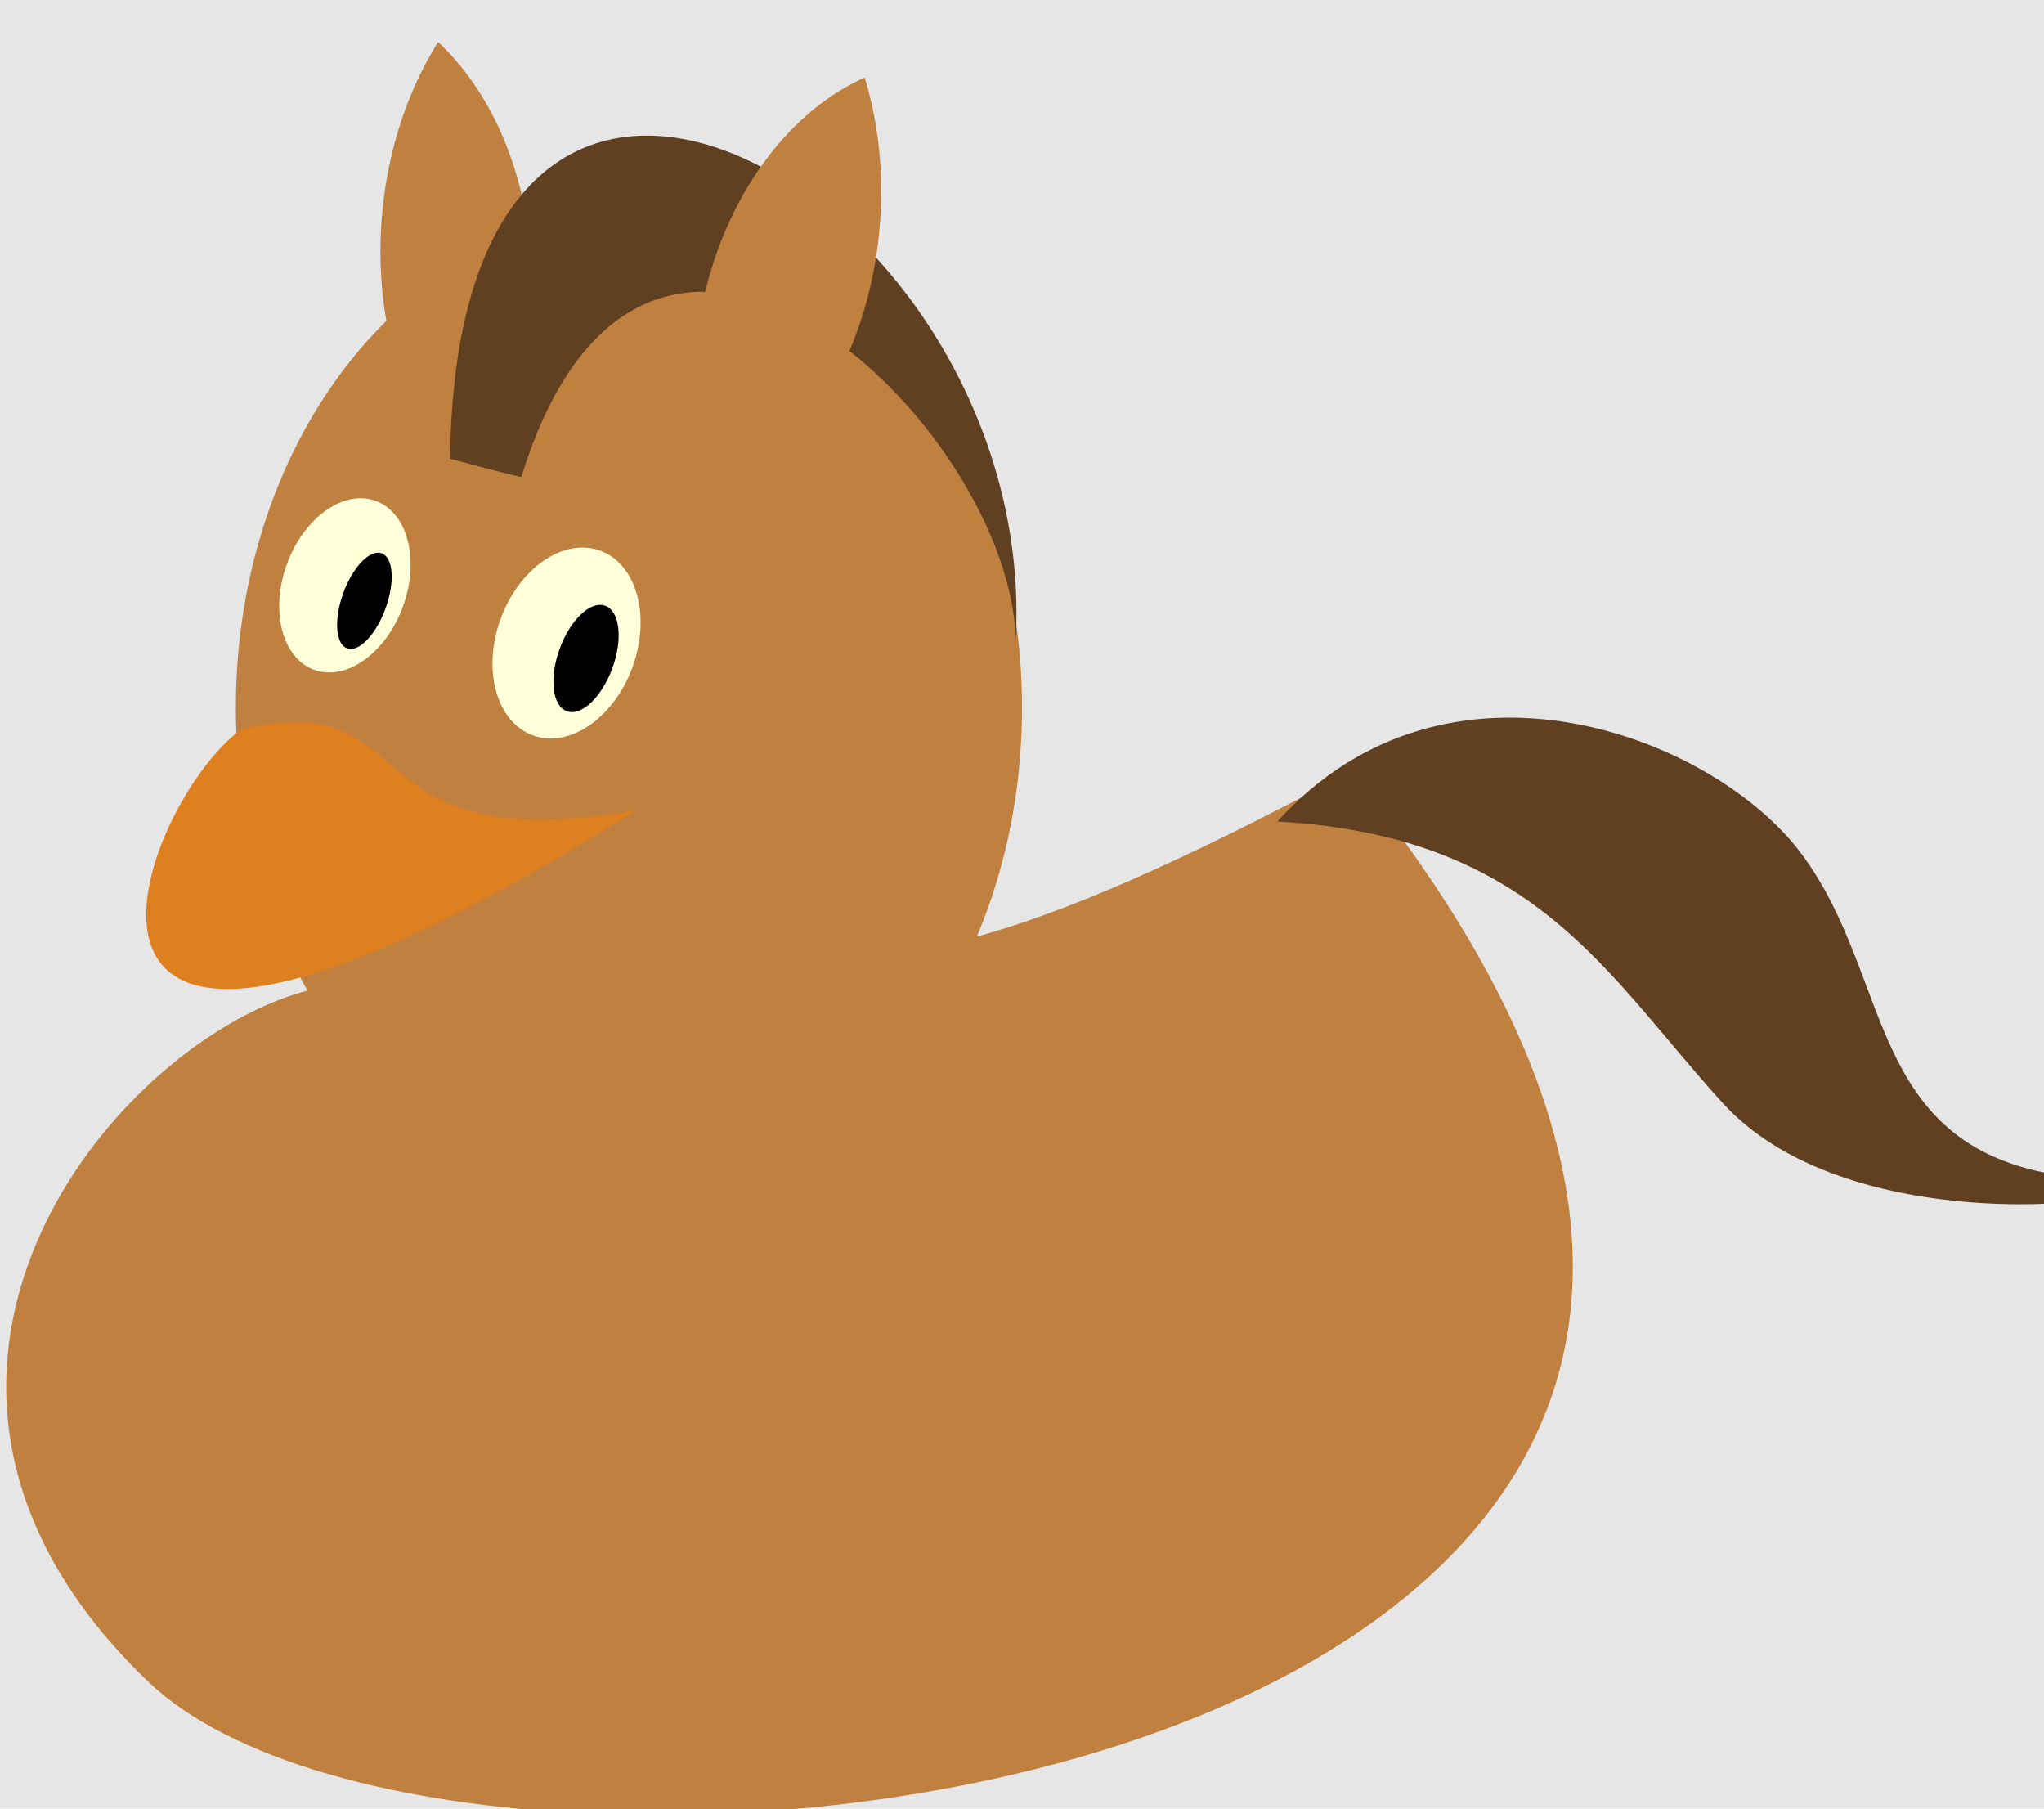
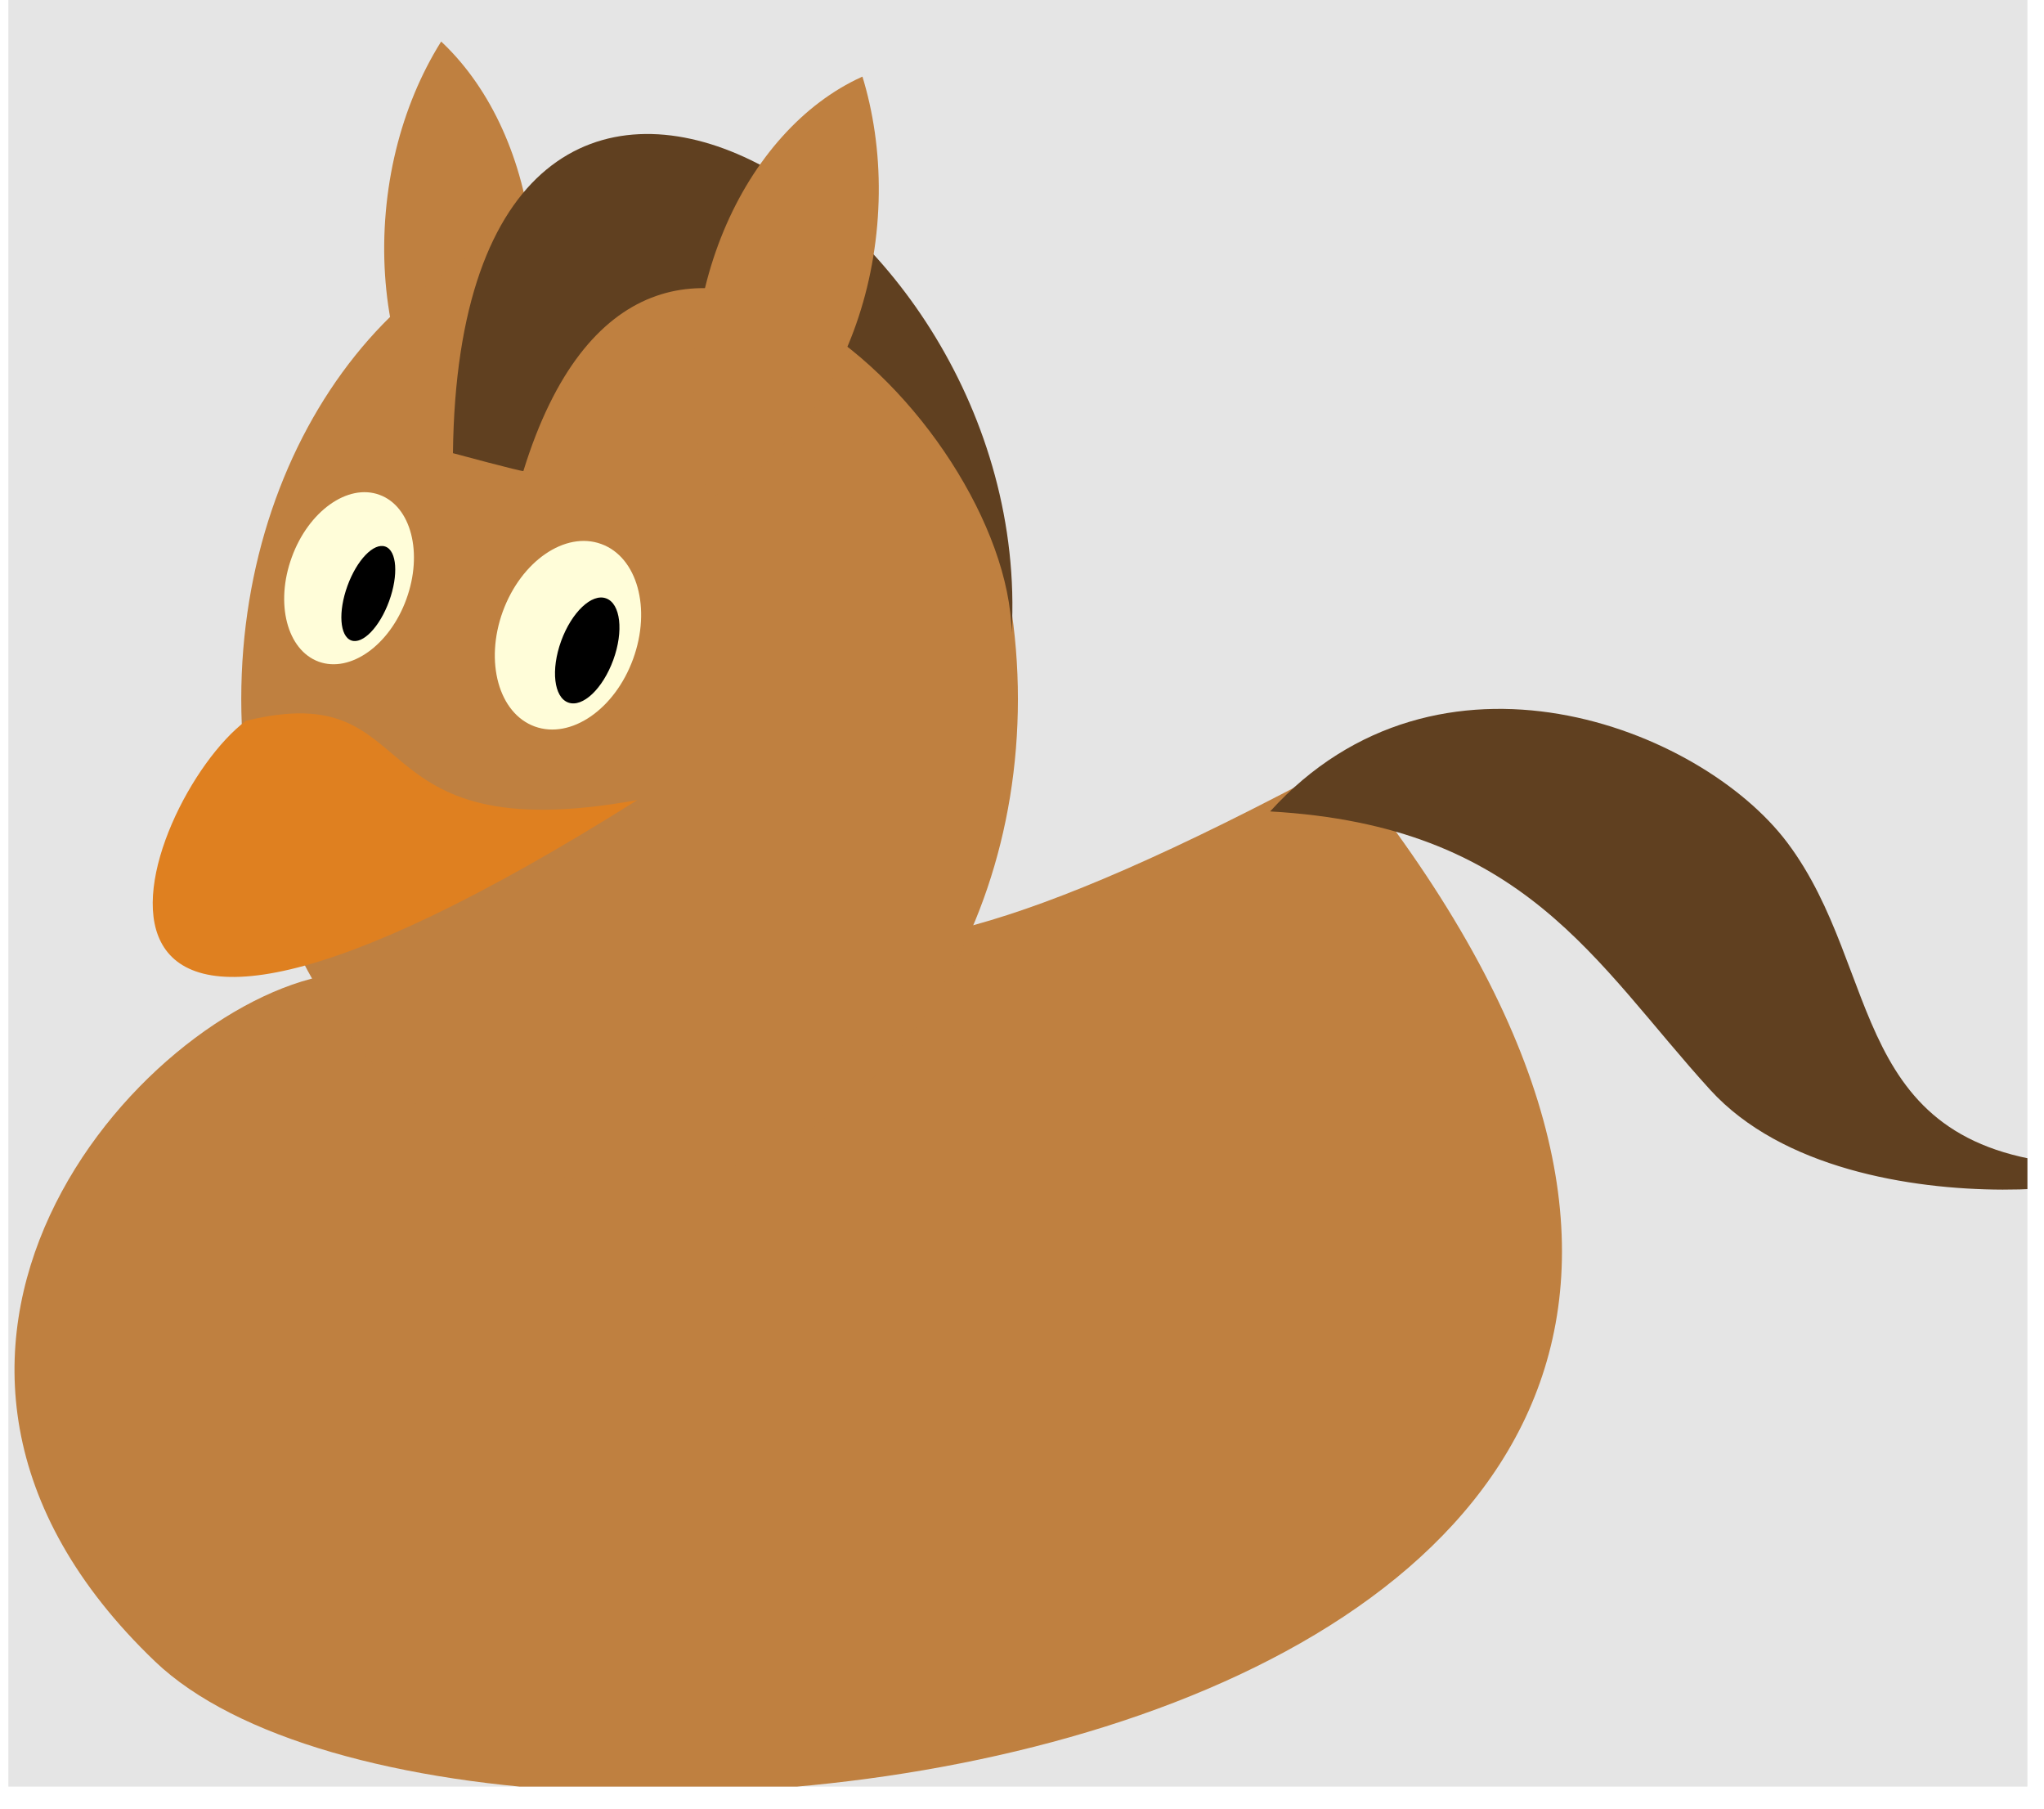
- <svg xmlns="http://www.w3.org/2000/svg" version="1.1" viewBox="0 0 73.7 65.196">
+ <svg xmlns="http://www.w3.org/2000/svg" width="73.7" height="65.196" viewBox="0 0 73.7 65.196">
  <defs>
-     <clipPath id="cp0">
-       <path d="M30.719 9.222C31.265 2.983 27.914-2.405 23.235-2.815C18.557-3.224 14.321 1.501 13.776 7.739C13.23 13.978 16.58 19.366 21.259 19.776C25.938 20.185 30.173 15.46 30.719 9.222Z" />
+     <clipPath id="clip-0">
+       <path clip-rule="nonzero" d="M 0.301 0 L 73.102 0 L 73.102 64.402 L 0.301 64.402 Z M 0.301 0 " />
    </clipPath>
-     <clipPath id="cp1">
-       <path d="M31.715 8.225C32.261 1.987 28.911-3.402 24.232-3.811C19.553-4.22 15.318 .505 14.772 6.743C14.226 12.981 17.576 18.37 22.255 18.78C26.934 19.189 31.169 14.464 31.715 8.225Z" />
+     <clipPath id="clip-1">
+       <path clip-rule="nonzero" d="M 13 0 L 20 0 L 20 20 L 13 20 Z M 13 0 " />
+     </clipPath>
+     <clipPath id="clip-2">
+       <path clip-rule="nonzero" d="M 30.645 9.109 C 31.184 2.945 27.875 -2.375 23.254 -2.781 C 18.633 -3.184 14.449 1.484 13.91 7.645 C 13.371 13.809 16.68 19.129 21.301 19.535 C 25.922 19.938 30.105 15.273 30.645 9.109 Z M 30.645 9.109 " />
+     </clipPath>
+     <clipPath id="clip-3">
+       <path clip-rule="nonzero" d="M 0.301 27 L 57 27 L 57 64.402 L 0.301 64.402 Z M 0.301 27 " />
+     </clipPath>
+     <clipPath id="clip-4">
+       <path clip-rule="nonzero" d="M 45 25 L 73.102 25 L 73.102 43 L 45 43 Z M 45 25 " />
+     </clipPath>
+     <clipPath id="clip-5">
+       <path clip-rule="nonzero" d="M 24 2 L 32 2 L 32 19 L 24 19 Z M 24 2 " />
+     </clipPath>
+     <clipPath id="clip-6">
+       <path clip-rule="nonzero" d="M 31.629 8.125 C 32.168 1.965 28.859 -3.359 24.238 -3.766 C 19.617 -4.168 15.434 0.5 14.895 6.66 C 14.352 12.824 17.664 18.145 22.285 18.551 C 26.906 18.957 31.09 14.289 31.629 8.125 Z M 31.629 8.125 " />
    </clipPath>
  </defs>
-   <g id="page1">
-     <path d="M0 65.196H73.7V0H0Z" fill="#e6e6e6" />
-     <g clip-path="url(#cp0)">
-       <path d="M19.127 11.622C19.673 5.384 16.323-.005 11.644-.414C6.965-.823 2.73 3.902 2.184 10.14C1.638 16.378 4.988 21.767 9.667 22.176C14.346 22.586 18.581 17.861 19.127 11.622Z" fill="#bf8040" />
+   <g clip-path="url(#clip-0)">
+     <path fill-rule="nonzero" fill="rgb(89.999%, 89.999%, 89.999%)" fill-opacity="1" d="M 0.301 64.402 L 73.102 64.402 L 73.102 0 L 0.301 0 Z M 0.301 64.402 " />
+   </g>
+   <g clip-path="url(#clip-1)">
+     <g clip-path="url(#clip-2)">
+       <path fill-rule="nonzero" fill="rgb(75%, 50%, 25%)" fill-opacity="1" d="M 19.195 11.48 C 19.734 5.32 16.426 -0.004 11.801 -0.41 C 7.18 -0.812 2.996 3.855 2.457 10.016 C 1.918 16.18 5.227 21.5 9.852 21.906 C 14.473 22.312 18.656 17.645 19.195 11.48 Z M 19.195 11.48 " />
    </g>
-     <path d="M11.707 35.574C4.734 36.793-6.378 49.407 5.357 60.632C17.121 71.858 78.322 64.346 48.699 27.807C23.754 41.215 32.315 28.941 11.707 35.574Z" fill="#bf8040" />
-     <path d="M36.85 25.511C36.85 15.726 30.505 7.794 22.677 7.794S8.504 15.726 8.504 25.511C8.504 35.296 14.849 43.228 22.677 43.228S36.85 35.296 36.85 25.511Z" fill="#bf8040" />
-     <path d="M8.674 26.305C15.392 24.66 12.501 31.095 22.961 29.196C-.482 43.936 4.79 29.224 8.674 26.305Z" fill="#df8020" />
-     <path d="M22.807 24.045C23.476 22.206 22.954 20.328 21.64 19.85C20.326 19.371 18.719 20.475 18.049 22.313C17.38 24.152 17.902 26.031 19.216 26.509C20.53 26.987 22.137 25.884 22.807 24.045Z" fill="#ffffd9" />
-     <path d="M22.081 24.082C22.464 23.032 22.348 22.026 21.822 21.835C21.297 21.643 20.561 22.34 20.179 23.39C19.797 24.44 19.913 25.447 20.438 25.638C20.963 25.829 21.699 25.133 22.081 24.082Z" />
-     <path d="M14.53 21.862C15.142 20.181 14.701 18.476 13.545 18.055C12.389 17.634 10.955 18.656 10.343 20.338C9.731 22.02 10.172 23.724 11.329 24.145C12.485 24.566 13.918 23.544 14.53 21.862Z" fill="#ffffd9" />
-     <path d="M13.9 21.935C14.245 20.989 14.183 20.098 13.762 19.945C13.342 19.792 12.721 20.434 12.377 21.38C12.033 22.326 12.095 23.217 12.515 23.37C12.936 23.523 13.556 22.881 13.9 21.935Z" />
-     <path d="M18.799 17.191C23.309 2.595 36.482 15.363 36.624 23.09C37.511 7.182 16.475-5.126 16.228 16.536C16.228 16.536 18.751 17.216 18.799 17.191Z" fill="#604020" />
-     <path d="M46.057 29.613C55.361 30.134 57.904 35.137 62.122 39.769C67.349 45.507 80.876 42.83 75.595 42.51C67.096 41.997 68.48 35.466 64.934 30.749C61.762 26.529 52.198 22.832 46.057 29.613Z" fill="#604020" />
-     <g clip-path="url(#cp1)">
-       <path d="M42.001 14.247C42.547 8.009 39.197 2.62 34.518 2.211C29.839 1.802 25.604 6.527 25.058 12.765C24.512 19.003 27.863 24.392 32.541 24.802C37.22 25.211 41.456 20.486 42.001 14.247Z" fill="#bf8040" />
+   </g>
+   <g clip-path="url(#clip-3)">
+     <path fill-rule="nonzero" fill="rgb(75%, 50%, 25%)" fill-opacity="1" d="M 11.863 35.141 C 4.977 36.344 -6 48.805 5.594 59.895 C 17.215 70.98 77.668 63.562 48.406 27.469 C 23.766 40.711 32.223 28.59 11.863 35.141 Z M 11.863 35.141 " />
+   </g>
+   <path fill-rule="nonzero" fill="rgb(75%, 50%, 25%)" fill-opacity="1" d="M 36.703 25.199 C 36.703 15.535 30.434 7.699 22.703 7.699 C 14.969 7.699 8.699 15.535 8.699 25.199 C 8.699 34.867 14.969 42.699 22.703 42.699 C 30.434 42.699 36.703 34.867 36.703 25.199 Z M 36.703 25.199 " />
+   <path fill-rule="nonzero" fill="rgb(87.5%, 50%, 12.5%)" fill-opacity="1" d="M 8.867 25.984 C 15.504 24.359 12.648 30.715 22.98 28.84 C -0.176 43.402 5.031 28.867 8.867 25.984 Z M 8.867 25.984 " />
+   <path fill-rule="nonzero" fill="rgb(100%, 99.234%, 85.001%)" fill-opacity="1" d="M 22.828 23.754 C 23.492 21.934 22.977 20.078 21.676 19.609 C 20.379 19.137 18.793 20.227 18.129 22.043 C 17.469 23.859 17.984 25.715 19.281 26.188 C 20.582 26.66 22.168 25.57 22.828 23.754 Z M 22.828 23.754 " />
+   <path fill-rule="nonzero" fill="rgb(0%, 0%, 0%)" fill-opacity="1" d="M 22.113 23.789 C 22.492 22.75 22.375 21.758 21.855 21.57 C 21.34 21.379 20.613 22.066 20.234 23.105 C 19.855 24.145 19.973 25.137 20.488 25.324 C 21.008 25.516 21.734 24.828 22.113 23.789 Z M 22.113 23.789 " />
+   <path fill-rule="nonzero" fill="rgb(100%, 99.234%, 85.001%)" fill-opacity="1" d="M 14.652 21.598 C 15.258 19.934 14.824 18.25 13.68 17.836 C 12.539 17.418 11.121 18.43 10.52 20.09 C 9.914 21.75 10.348 23.434 11.492 23.852 C 12.633 24.266 14.051 23.258 14.652 21.598 Z M 14.652 21.598 " />
+   <path fill-rule="nonzero" fill="rgb(0%, 0%, 0%)" fill-opacity="1" d="M 14.031 21.668 C 14.371 20.734 14.312 19.852 13.895 19.703 C 13.48 19.551 12.867 20.184 12.527 21.121 C 12.188 22.055 12.25 22.934 12.664 23.086 C 13.078 23.238 13.691 22.602 14.031 21.668 Z M 14.031 21.668 " />
+   <path fill-rule="nonzero" fill="rgb(37.5%, 25%, 12.5%)" fill-opacity="1" d="M 18.871 16.98 C 23.324 2.562 36.34 15.176 36.477 22.809 C 37.355 7.094 16.574 -5.062 16.332 16.336 C 16.332 16.336 18.824 17.008 18.871 16.98 Z M 18.871 16.98 " />
+   <g clip-path="url(#clip-4)">
+     <path fill-rule="nonzero" fill="rgb(37.5%, 25%, 12.5%)" fill-opacity="1" d="M 45.797 29.25 C 54.988 29.766 57.5 34.711 61.664 39.285 C 66.828 44.953 80.191 42.309 74.977 41.992 C 66.578 41.484 67.945 35.035 64.445 30.375 C 61.309 26.207 51.863 22.555 45.797 29.25 Z M 45.797 29.25 " />
+   </g>
+   <g clip-path="url(#clip-5)">
+     <g clip-path="url(#clip-6)">
+       <path fill-rule="nonzero" fill="rgb(75%, 50%, 25%)" fill-opacity="1" d="M 41.789 14.074 C 42.328 7.91 39.02 2.59 34.398 2.184 C 29.777 1.781 25.594 6.449 25.055 12.609 C 24.516 18.773 27.824 24.094 32.445 24.5 C 37.066 24.902 41.25 20.234 41.789 14.074 Z M 41.789 14.074 " />
    </g>
  </g>
</svg>
